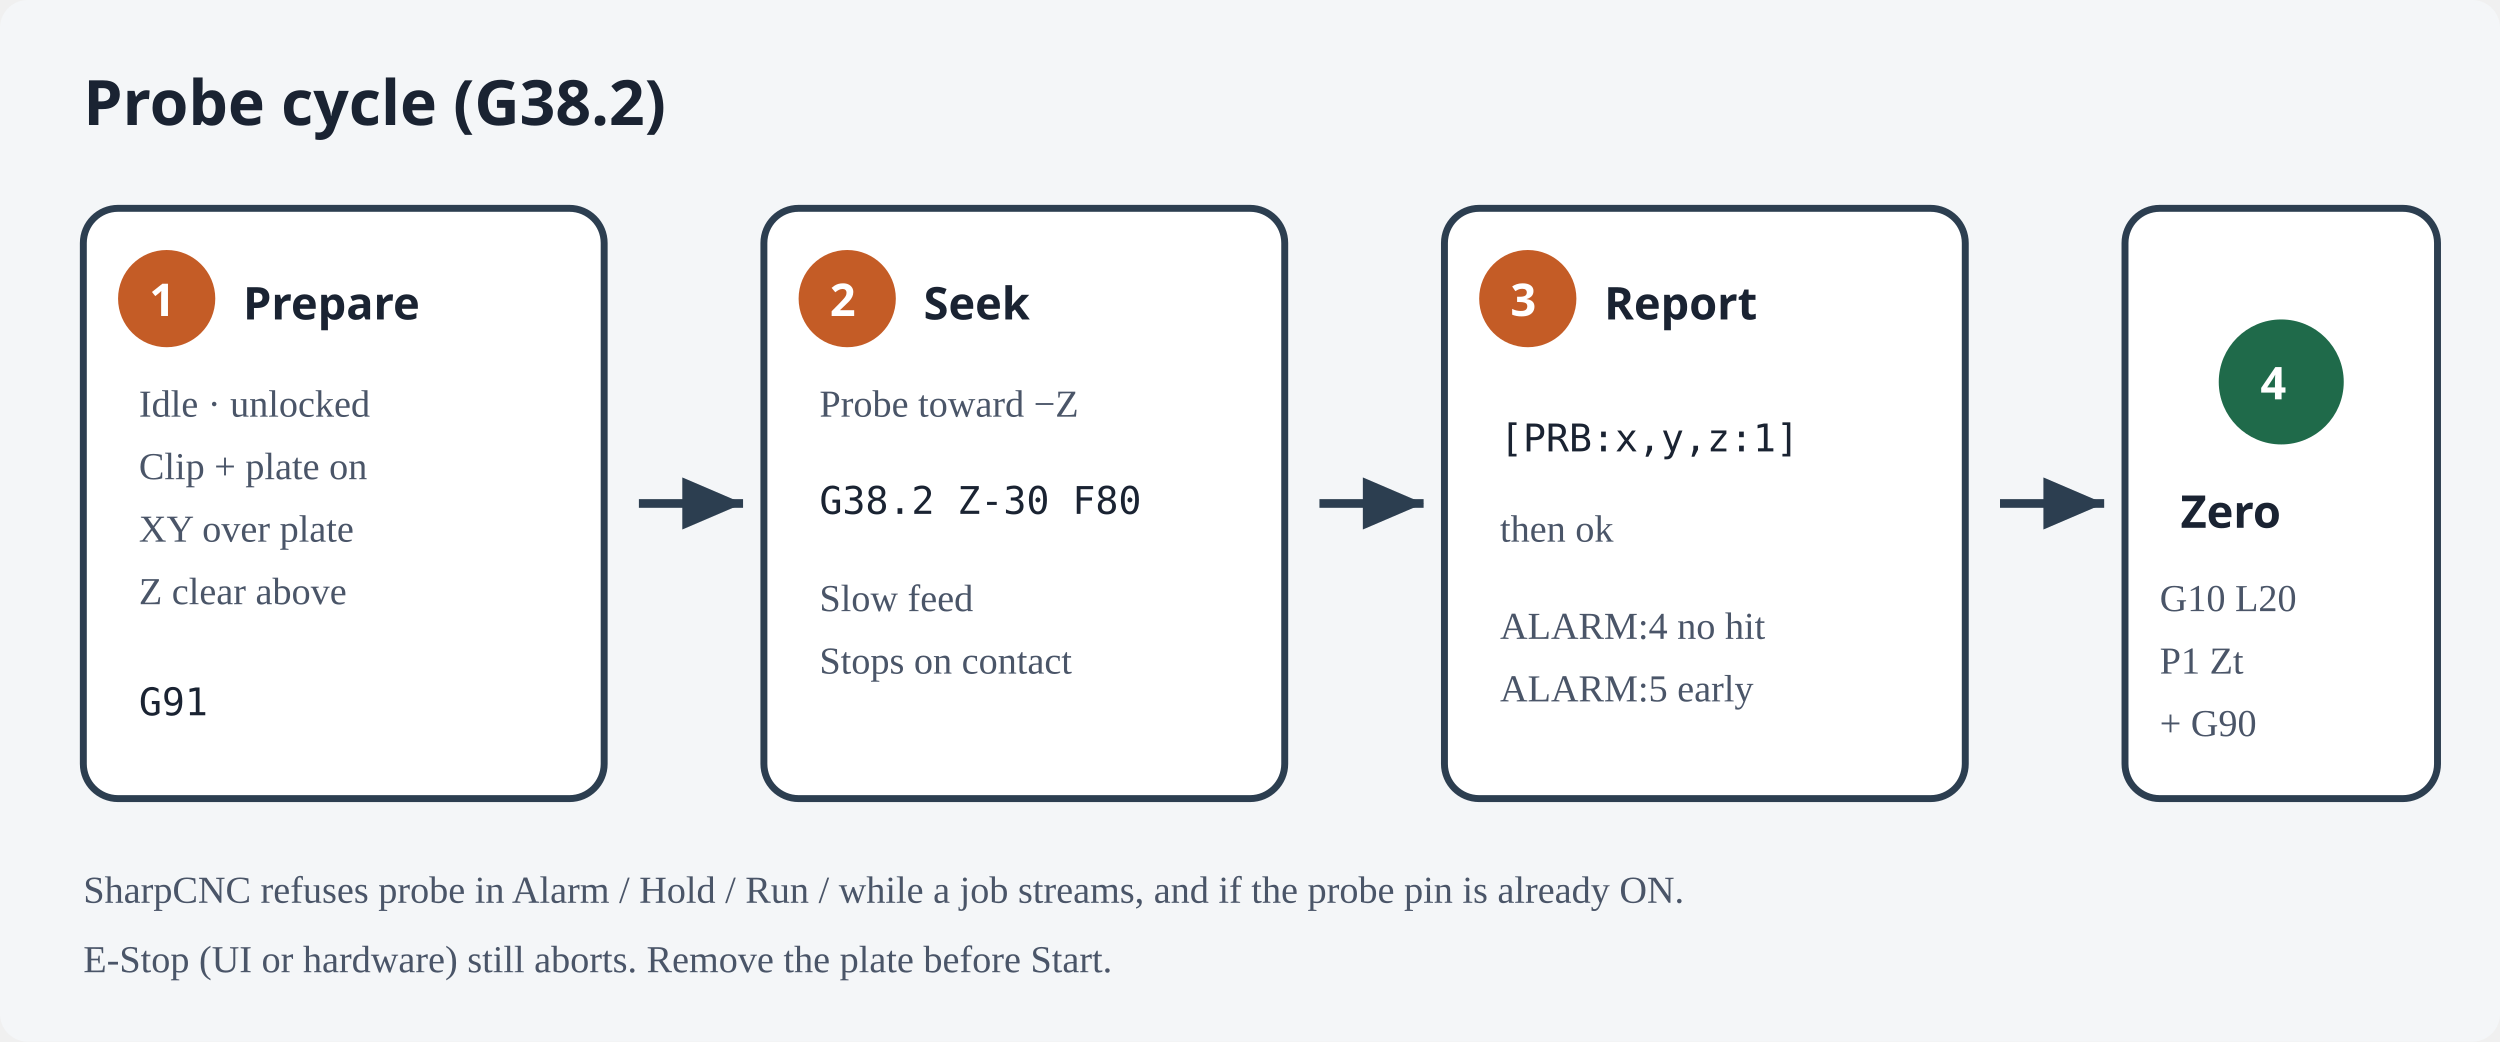
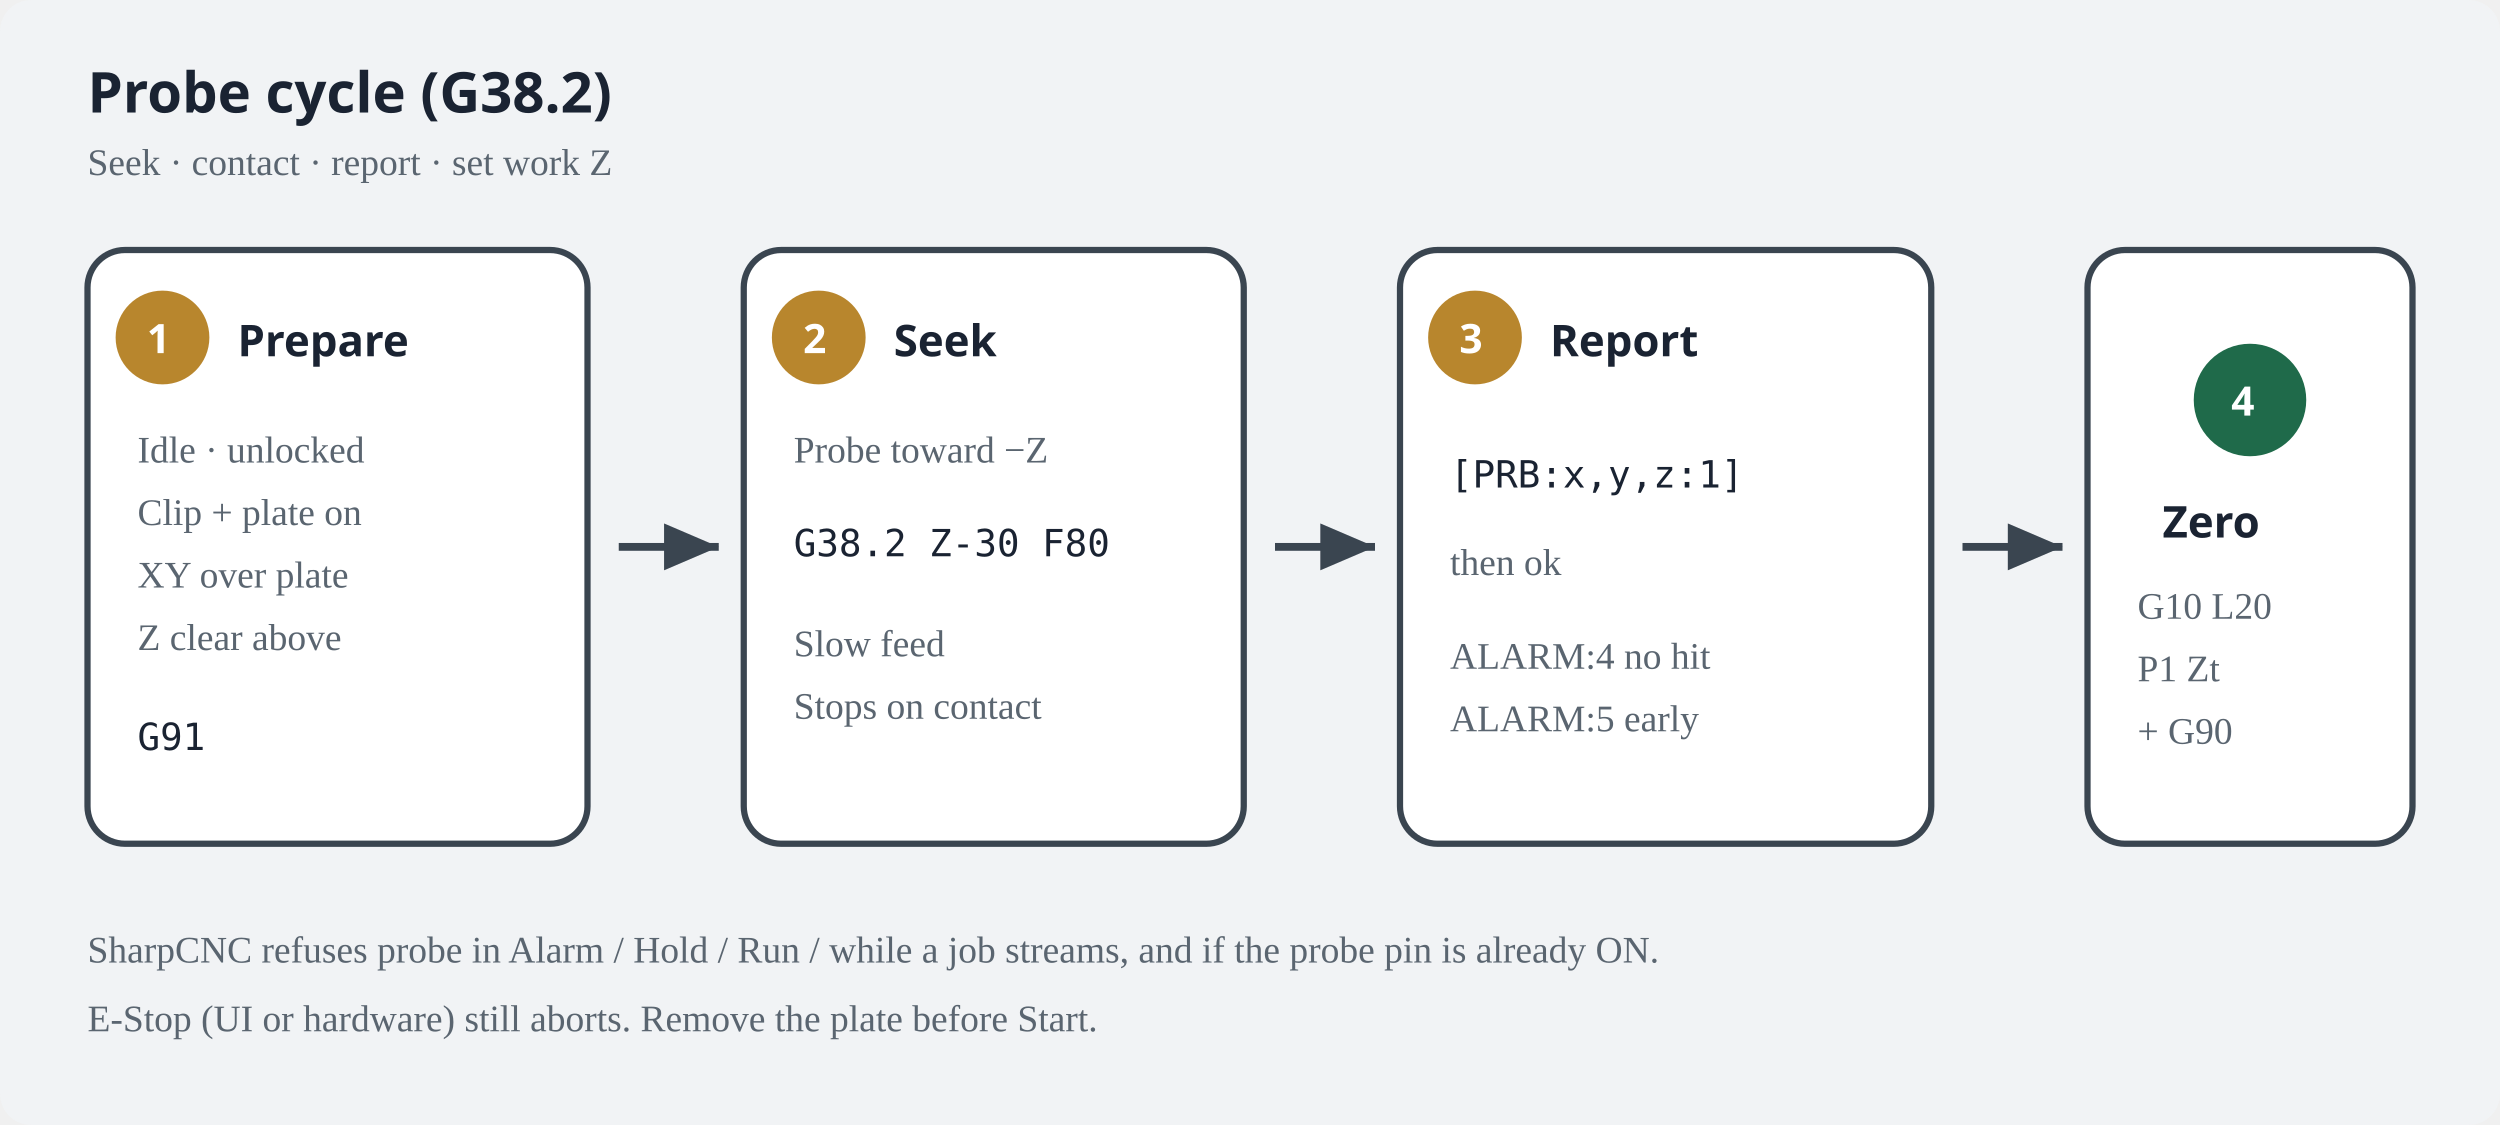
- <svg xmlns="http://www.w3.org/2000/svg" viewBox="0 0 720 300" role="img" aria-labelledby="t d">
+ <svg xmlns="http://www.w3.org/2000/svg" viewBox="0 0 800 360" role="img" aria-labelledby="t d">
  <defs>
    <style>
-       .bg { fill: #f4f6f8; }
-       .box { fill: #ffffff; stroke: #2c3e50; stroke-width: 2; }
-       .accent { fill: #c45c26; }
+       .bg { fill: #f1f3f5; }
+       .box { fill: #ffffff; stroke: #3a4550; stroke-width: 2; }
+       .accent { fill: #b8862d; }
      .ok { fill: #1f6a4a; }
-       .lab { font-family: system-ui,Segoe UI,sans-serif; fill: #1a2332; font-size: 13px; }
+       .lab { font-family: system-ui, "Segoe UI", sans-serif; fill: #1a2332; font-size: 14px; }
      .title { font-size: 18px; font-weight: 700; }
-       .w { fill: #ffffff; font-family: system-ui,Segoe UI,sans-serif; font-size: 13px; font-weight: 700; }
-       .arrow { stroke: #2c3e50; stroke-width: 2.5; fill: none; marker-end: url(#a); }
-       .tiny { font-size: 11px; fill: #4a5568; }
-       .mono { font-family: ui-monospace,SFMono-Regular,Menlo,monospace; font-size: 11px; fill: #1a2332; }
+       .w { fill: #ffffff; font-family: system-ui, "Segoe UI", sans-serif; font-size: 13px; font-weight: 700; }
+       .arrow { stroke: #3a4550; stroke-width: 2.5; fill: none; marker-end: url(#a); }
+       .tiny { font-size: 12px; fill: #5a6570; }
+       .mono { font-family: ui-monospace, SFMono-Regular, Menlo, monospace; font-size: 12px; fill: #1a2332; }
    </style>
    <marker id="a" markerWidth="9" markerHeight="9" refX="7" refY="3" orient="auto">
-       <path d="M0,0 L7,3 L0,6 Z" fill="#2c3e50" />
+       <path d="M0,0 L7,3 L0,6 Z" fill="#3a4550" />
    </marker>
  </defs>
-   <rect class="bg" width="720" height="300" rx="8" />
-   <text class="lab title" x="24" y="36">Probe cycle (G38.2)</text>
-   <rect class="box" x="24" y="60" width="150" height="170" rx="10" />
-   <circle class="accent" cx="48" cy="86" r="14" />
-   <text class="w" x="43" y="91">1</text>
-   <text class="lab" x="70" y="92" font-weight="700">Prepare</text>
-   <text class="tiny" x="40" y="120">Idle · unlocked</text>
-   <text class="tiny" x="40" y="138">Clip + plate on</text>
-   <text class="tiny" x="40" y="156">XY over plate</text>
-   <text class="tiny" x="40" y="174">Z clear above</text>
-   <text class="mono" x="40" y="206">G91</text>
-   <path class="arrow" d="M184 145 H214" />
-   <rect class="box" x="220" y="60" width="150" height="170" rx="10" />
-   <circle class="accent" cx="244" cy="86" r="14" />
-   <text class="w" x="239" y="91">2</text>
-   <text class="lab" x="266" y="92" font-weight="700">Seek</text>
-   <text class="tiny" x="236" y="120">Probe toward −Z</text>
-   <text class="mono" x="236" y="148">G38.2 Z-30 F80</text>
-   <text class="tiny" x="236" y="176">Slow feed</text>
-   <text class="tiny" x="236" y="194">Stops on contact</text>
-   <path class="arrow" d="M380 145 H410" />
-   <rect class="box" x="416" y="60" width="150" height="170" rx="10" />
-   <circle class="accent" cx="440" cy="86" r="14" />
-   <text class="w" x="435" y="91">3</text>
-   <text class="lab" x="462" y="92" font-weight="700">Report</text>
-   <text class="mono" x="432" y="130">[PRB:x,y,z:1]</text>
-   <text class="tiny" x="432" y="156">then ok</text>
-   <text class="tiny" x="432" y="184">ALARM:4 no hit</text>
-   <text class="tiny" x="432" y="202">ALARM:5 early</text>
-   <path class="arrow" d="M576 145 H606" />
-   <rect class="box" x="612" y="60" width="90" height="170" rx="10" />
-   <circle class="ok" cx="657" cy="110" r="18" />
-   <text class="w" x="651" y="115">4</text>
-   <text class="lab" x="628" y="152" font-weight="700">Zero</text>
-   <text class="tiny" x="622" y="176">G10 L20</text>
-   <text class="tiny" x="622" y="194">P1 Zt</text>
-   <text class="tiny" x="622" y="212">+ G90</text>
-   <text class="tiny" x="24" y="260">SharpCNC refuses probe in Alarm / Hold / Run / while a job streams, and if the probe pin is already ON.</text>
-   <text class="tiny" x="24" y="280">E-Stop (UI or hardware) still aborts. Remove the plate before Start.</text>
+   <rect class="bg" width="800" height="360" rx="10" />
+   <text class="lab title" x="28" y="36">Probe cycle (G38.2)</text>
+   <text class="tiny" x="28" y="56">Seek · contact · report · set work Z</text>
+   <rect class="box" x="28" y="80" width="160" height="190" rx="12" />
+   <circle class="accent" cx="52" cy="108" r="15" />
+   <text class="w" x="47" y="113">1</text>
+   <text class="lab" x="76" y="114" font-weight="700">Prepare</text>
+   <text class="tiny" x="44" y="148">Idle · unlocked</text>
+   <text class="tiny" x="44" y="168">Clip + plate on</text>
+   <text class="tiny" x="44" y="188">XY over plate</text>
+   <text class="tiny" x="44" y="208">Z clear above</text>
+   <text class="mono" x="44" y="240">G91</text>
+   <path class="arrow" d="M198 175 H230" />
+   <rect class="box" x="238" y="80" width="160" height="190" rx="12" />
+   <circle class="accent" cx="262" cy="108" r="15" />
+   <text class="w" x="257" y="113">2</text>
+   <text class="lab" x="286" y="114" font-weight="700">Seek</text>
+   <text class="tiny" x="254" y="148">Probe toward −Z</text>
+   <text class="mono" x="254" y="178">G38.2 Z-30 F80</text>
+   <text class="tiny" x="254" y="210">Slow feed</text>
+   <text class="tiny" x="254" y="230">Stops on contact</text>
+   <path class="arrow" d="M408 175 H440" />
+   <rect class="box" x="448" y="80" width="170" height="190" rx="12" />
+   <circle class="accent" cx="472" cy="108" r="15" />
+   <text class="w" x="467" y="113">3</text>
+   <text class="lab" x="496" y="114" font-weight="700">Report</text>
+   <text class="mono" x="464" y="156">[PRB:x,y,z:1]</text>
+   <text class="tiny" x="464" y="184">then ok</text>
+   <text class="tiny" x="464" y="214">ALARM:4 no hit</text>
+   <text class="tiny" x="464" y="234">ALARM:5 early</text>
+   <path class="arrow" d="M628 175 H660" />
+   <rect class="box" x="668" y="80" width="104" height="190" rx="12" />
+   <circle class="ok" cx="720" cy="128" r="18" />
+   <text class="w" x="714" y="133">4</text>
+   <text class="lab" x="692" y="172" font-weight="700">Zero</text>
+   <text class="tiny" x="684" y="198">G10 L20</text>
+   <text class="tiny" x="684" y="218">P1 Zt</text>
+   <text class="tiny" x="684" y="238">+ G90</text>
+   <text class="tiny" x="28" y="308">SharpCNC refuses probe in Alarm / Hold / Run / while a job streams, and if the probe pin is already ON.</text>
+   <text class="tiny" x="28" y="330">E-Stop (UI or hardware) still aborts. Remove the plate before Start.</text>
</svg>
